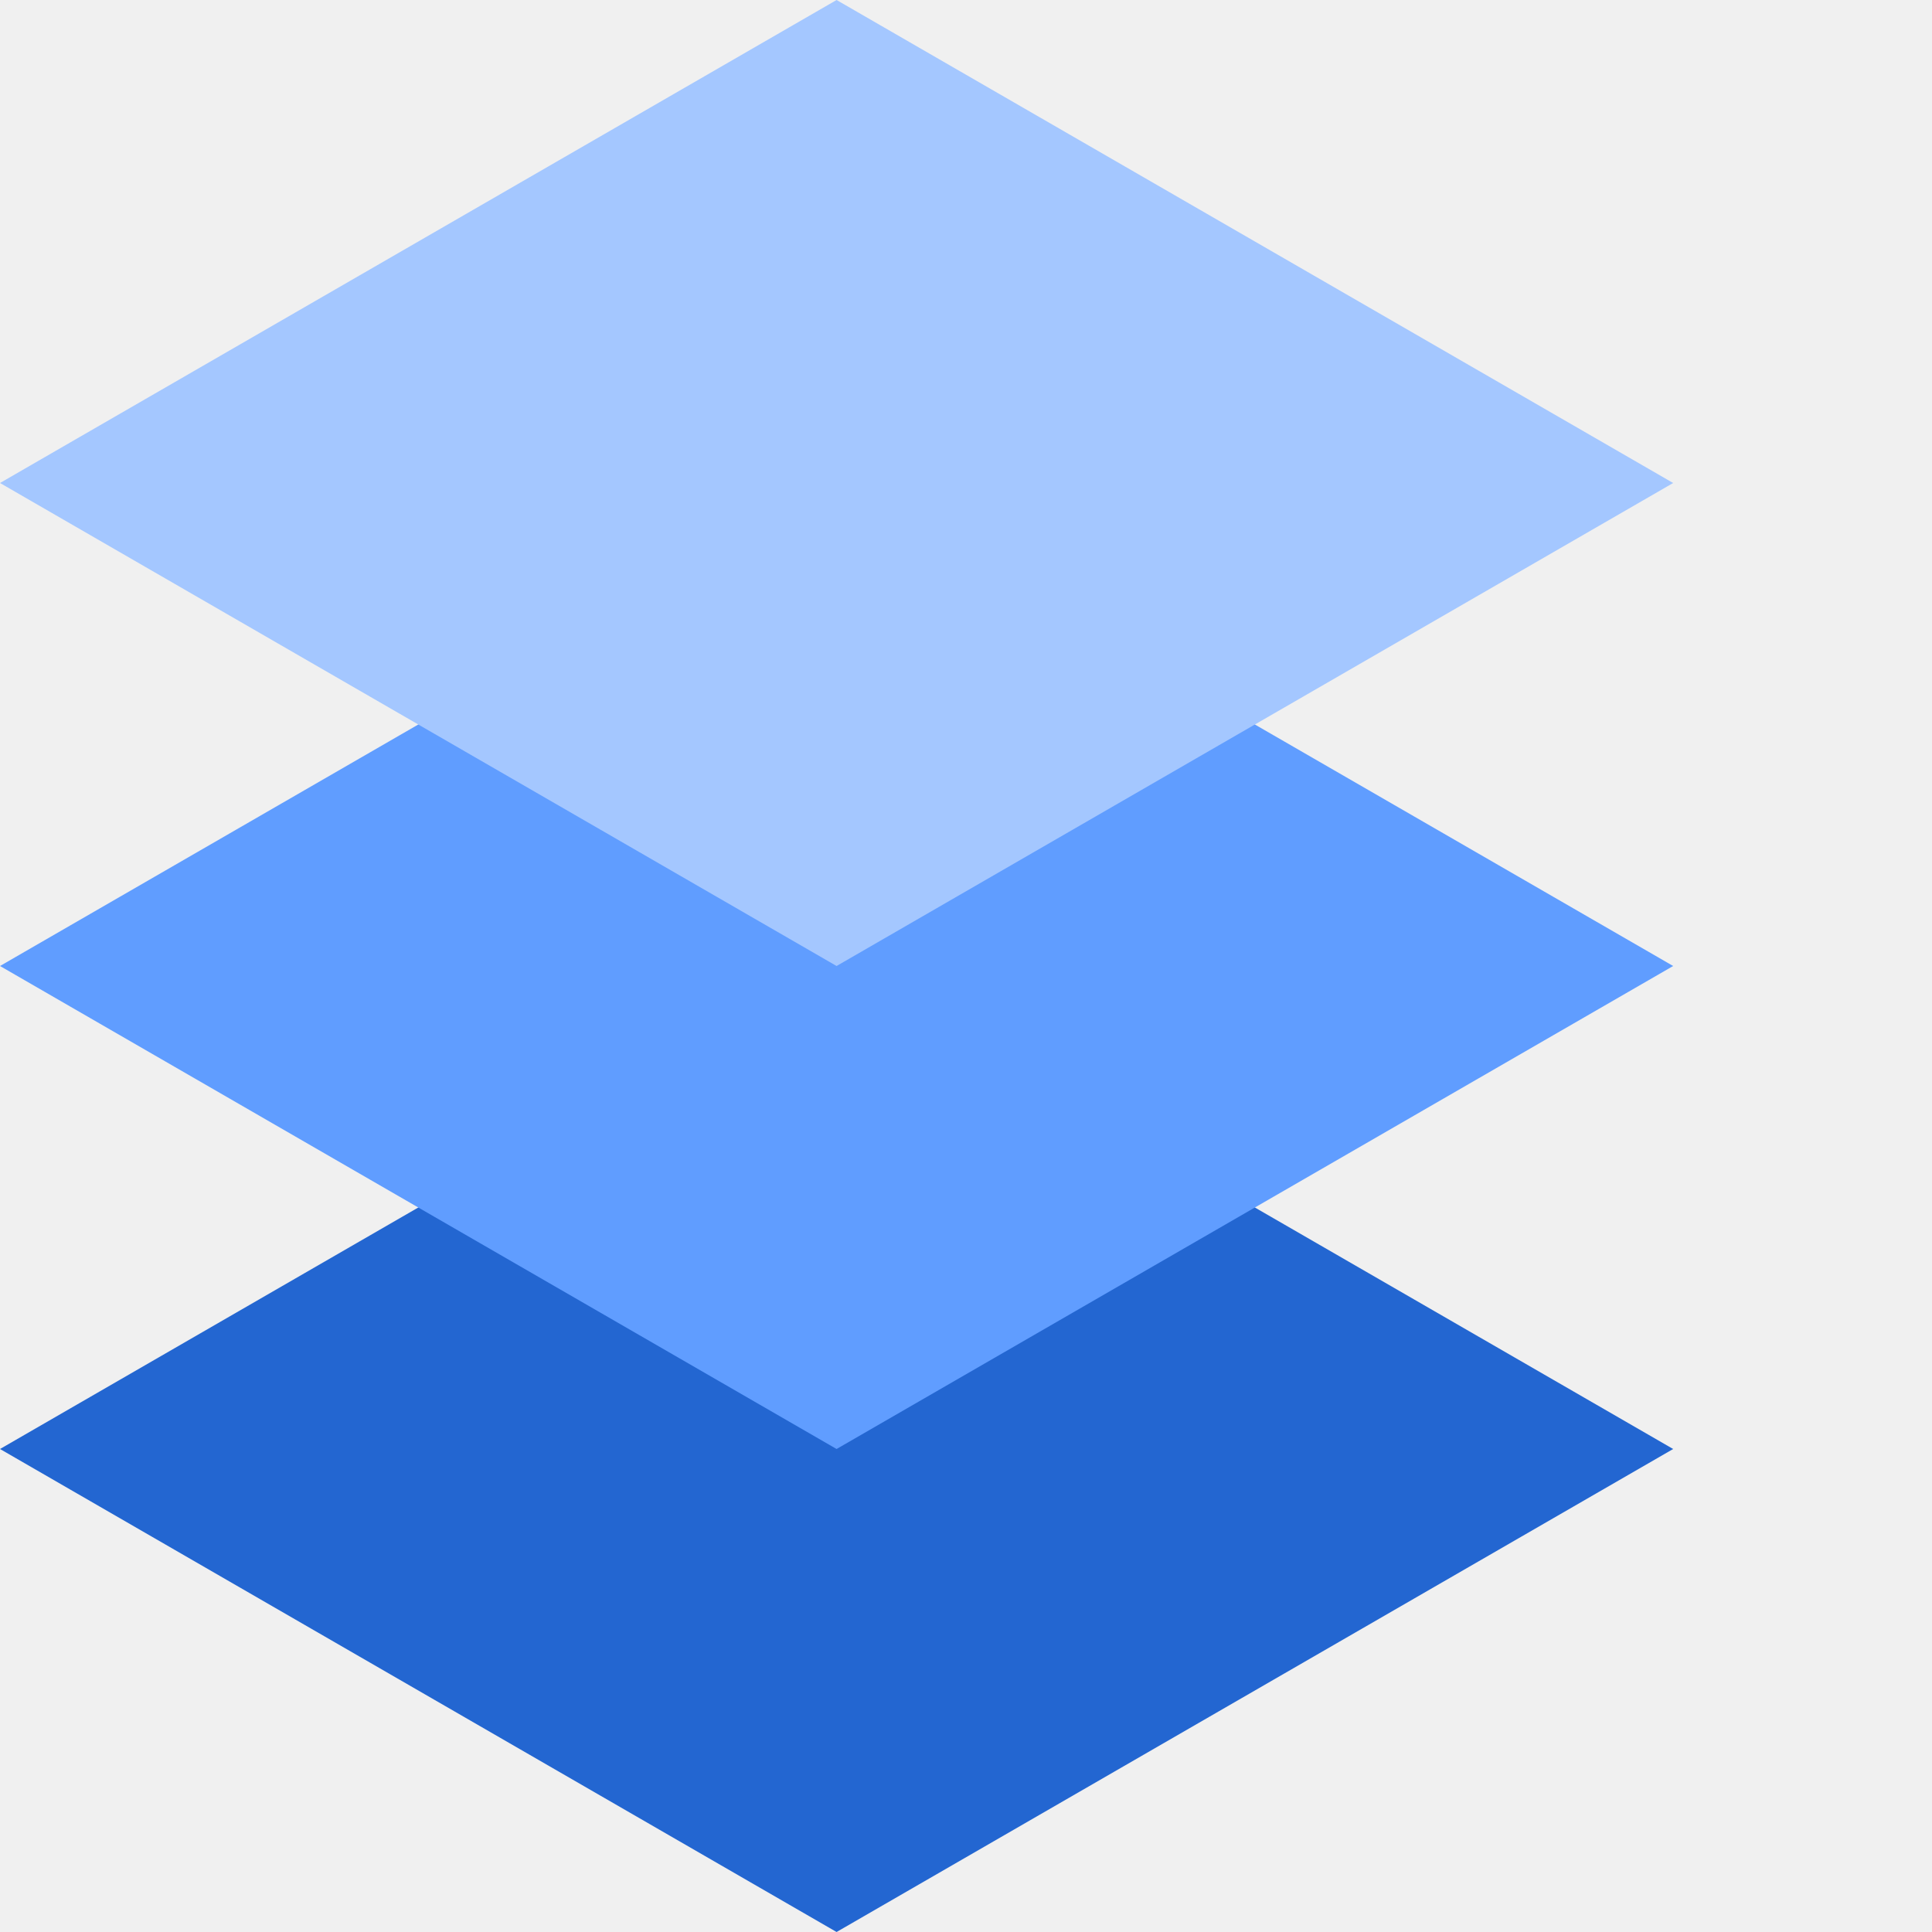
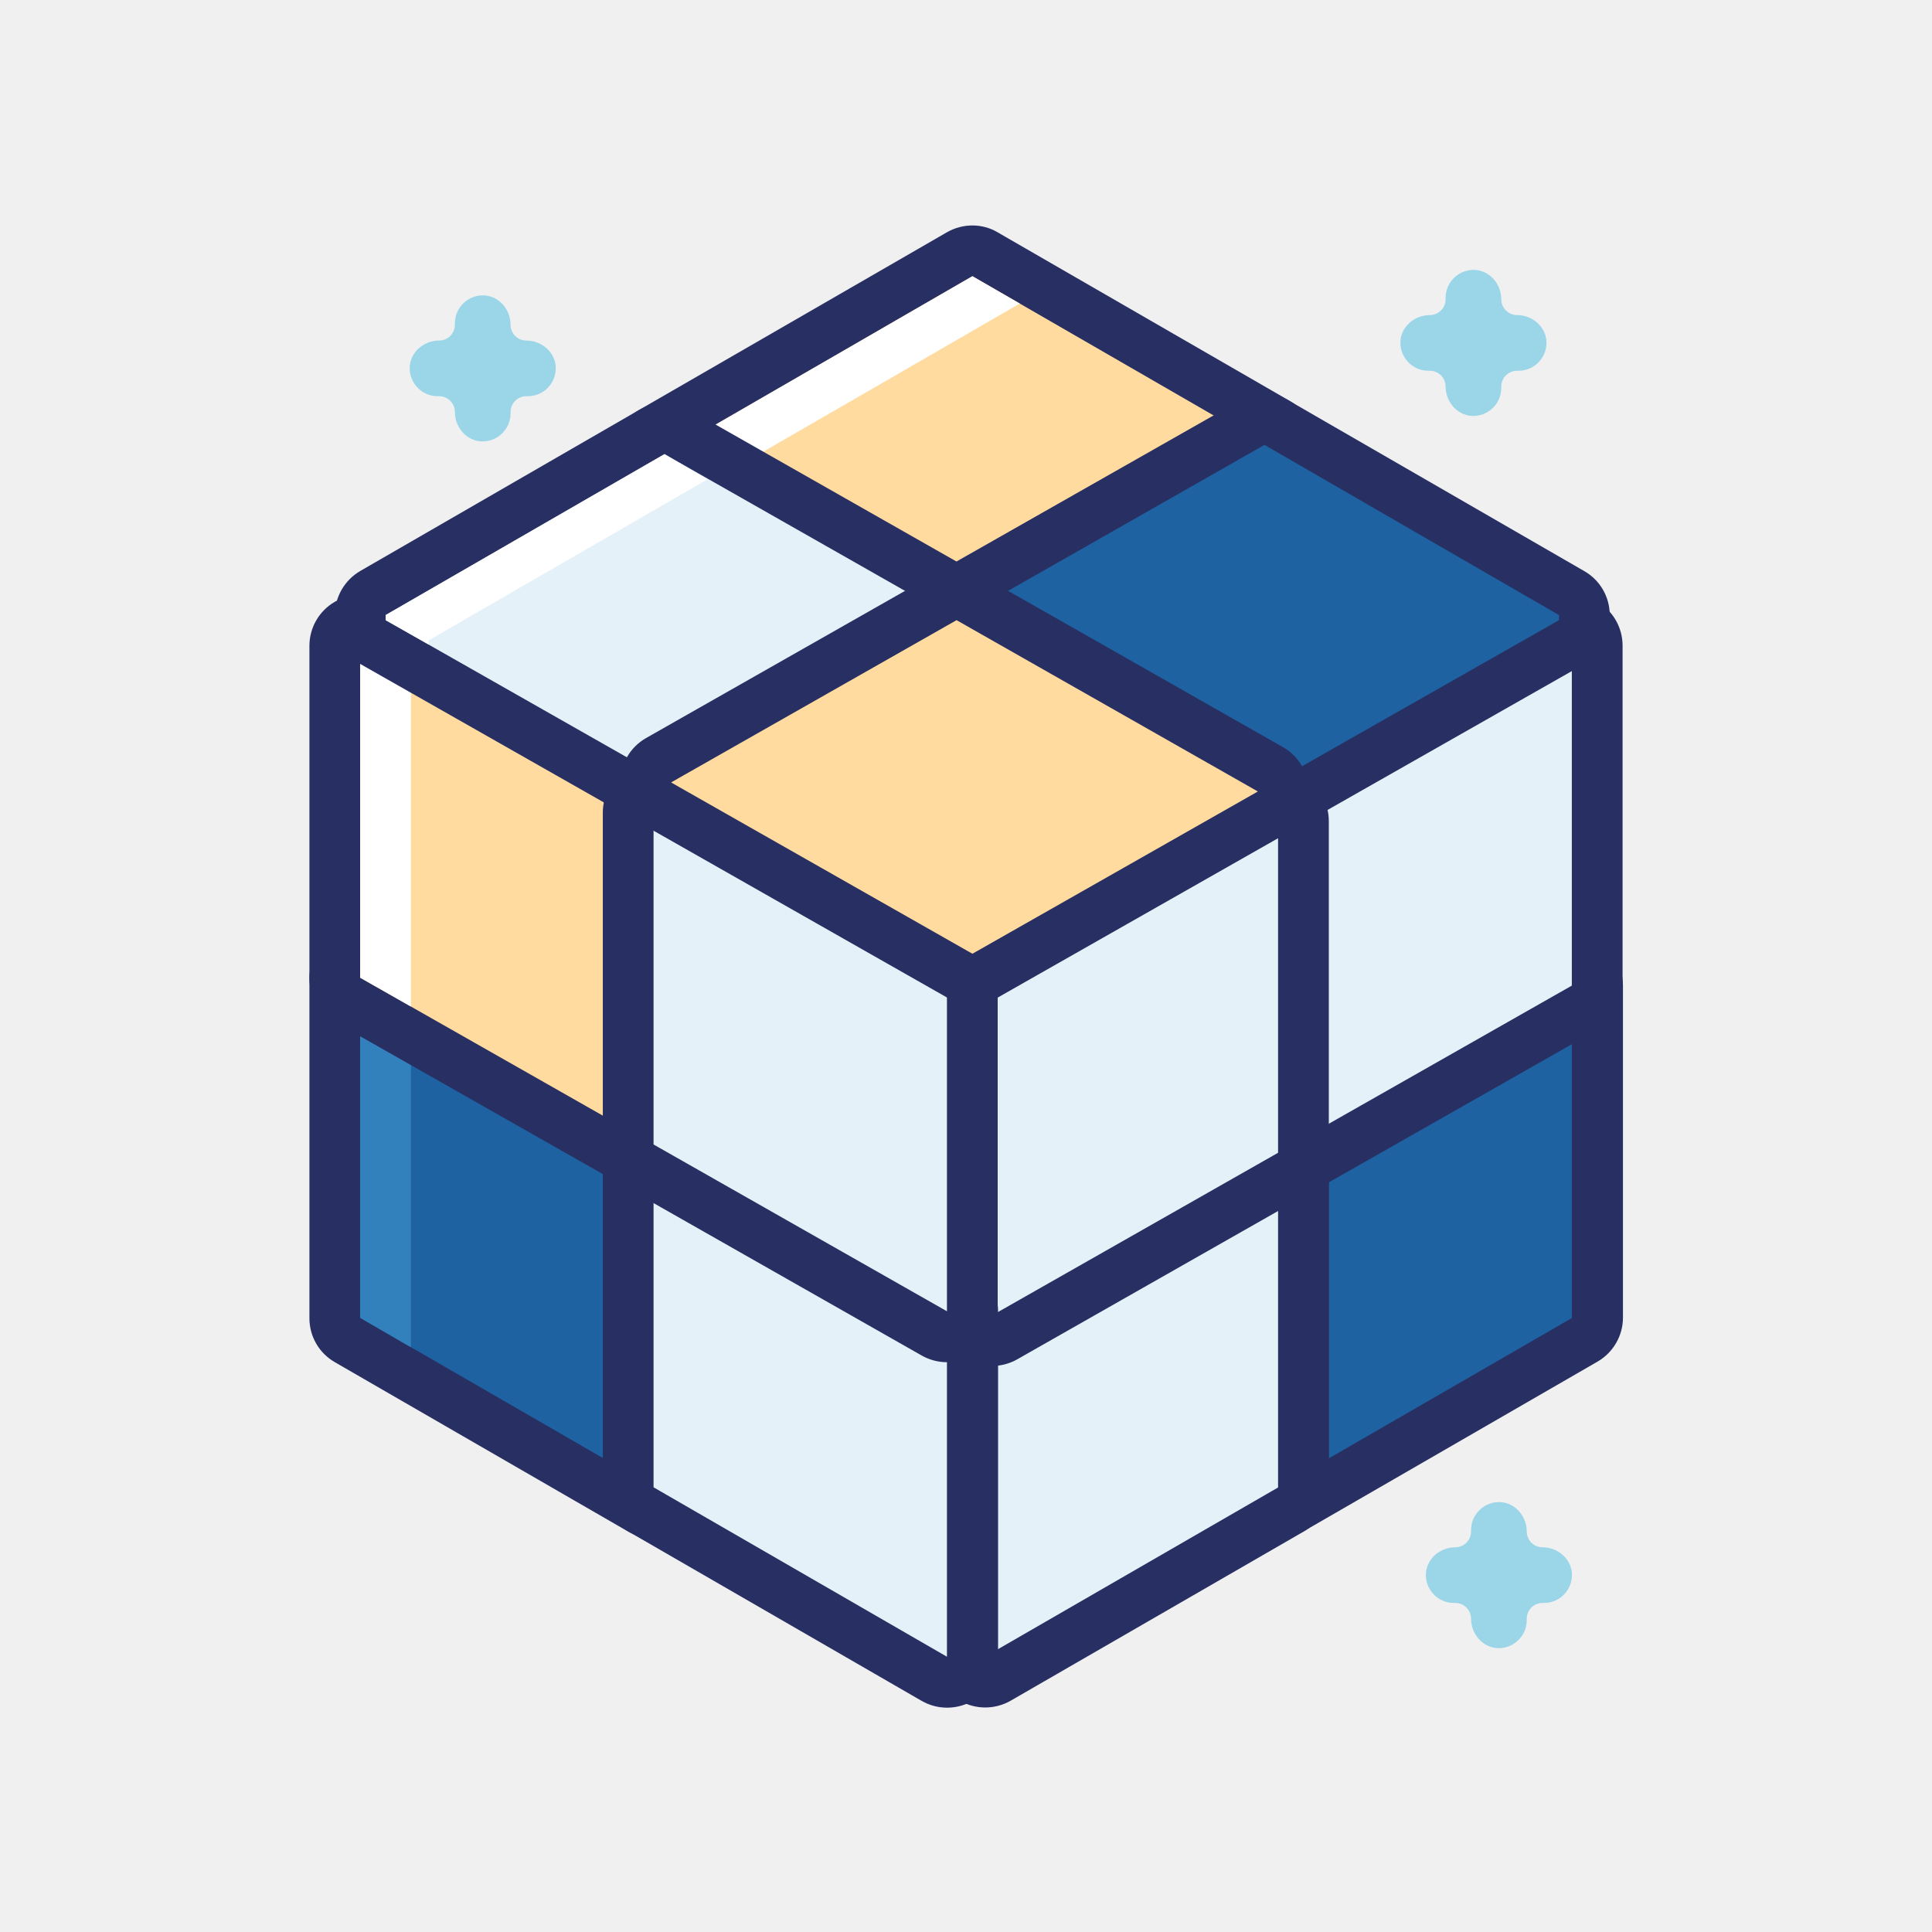
- <svg xmlns="http://www.w3.org/2000/svg" version="1.1" width="256" height="256" viewbox="0 0 949 256">
-   <path fill="#2366d1" d="M110.851 128L221.703 192L110.851 256L0 192Z" />
-   <path fill="#609dff" d="M110.851 64L221.703 128L110.851 192L0 128Z" />
-   <path fill="#a4c7ff" d="M110.851 0L221.703 64L110.851 128L0 64Z" />
+ <svg xmlns="http://www.w3.org/2000/svg" t="1624167533052" class="icon" viewBox="0 0 1024 1024" version="1.1" p-id="2814" width="500" height="500">
+   <defs>
+     <style type="text/css" />
+   </defs>
+   <path d="M279 180.5c-4.7 0-8.4-3.8-8.4-8.4 0-7.7-5.6-14.7-13.3-15.5-8.7-0.8-16.2 6.1-16.2 14.7v0.8c0 4.7-3.8 8.4-8.4 8.4-7.7 0-14.7 5.6-15.5 13.3-0.8 8.7 6.1 16.2 14.7 16.2h0.8c4.7 0 8.4 3.8 8.4 8.4 0 7.7 5.6 14.7 13.3 15.5 8.7 0.8 16.2-6.1 16.2-14.7v-0.8c0-4.7 3.8-8.4 8.4-8.4h0.8c8.6 0 15.5-7.4 14.7-16.2-0.8-7.7-7.8-13.3-15.5-13.3zM804.1 167c-4.7 0-8.4-3.8-8.4-8.4 0-7.7-5.6-14.7-13.3-15.5-8.7-0.8-16.2 6.1-16.2 14.7v0.8c0 4.7-3.8 8.4-8.4 8.4-7.7 0-14.7 5.6-15.5 13.3-0.8 8.7 6.1 16.2 14.7 16.2h0.8c4.7 0 8.4 3.8 8.4 8.4 0 7.7 5.6 14.7 13.3 15.5 8.7 0.8 16.2-6.1 16.2-14.7v-0.8c0-4.7 3.8-8.4 8.4-8.4h0.8c8.6 0 15.5-7.4 14.7-16.2-0.8-7.7-7.8-13.3-15.5-13.3zM817.6 820.1c-4.7 0-8.4-3.8-8.4-8.4 0-7.7-5.6-14.7-13.3-15.5-8.7-0.8-16.2 6.1-16.2 14.7v0.8c0 4.7-3.8 8.4-8.4 8.4-7.7 0-14.7 5.6-15.5 13.3-0.8 8.7 6.1 16.2 14.7 16.2h0.8c4.7 0 8.4 3.8 8.4 8.4 0 7.7 5.6 14.7 13.3 15.5 8.7 0.8 16.2-6.1 16.2-14.7v-0.8c0-4.7 3.8-8.4 8.4-8.4h0.8c8.6 0 15.5-7.4 14.7-16.2-0.8-7.7-7.8-13.3-15.5-13.3z" fill="#9AD6E8" p-id="2815" />
+   <path d="M677.4 801.9c-2.3 0-4.6-0.6-6.7-1.8-4.2-2.4-6.7-6.9-6.7-11.7V610.9c0-4.8 2.6-9.3 6.8-11.7l155.7-88.5c2.1-1.2 4.4-1.8 6.7-1.8s4.7 0.6 6.8 1.8c4.1 2.4 6.7 6.8 6.7 11.6v176.2c0 4.8-2.6 9.3-6.7 11.7l-155.7 89.9c-2.3 1.2-4.6 1.8-6.9 1.8z" fill="#1E62A1" p-id="2816" />
+   <path d="M833.1 522.4v176.2l-155.7 89.9V610.9l155.7-88.5m0-27c-4.6 0-9.2 1.2-13.3 3.5l-155.7 88.5c-8.4 4.8-13.6 13.7-13.6 23.4v177.5c0 9.6 5.1 18.5 13.5 23.3 4.2 2.4 8.8 3.6 13.5 3.6 4.6 0 9.3-1.2 13.5-3.6l155.7-89.9c8.3-4.8 13.5-13.7 13.5-23.3v-176c0-9.6-5.1-18.5-13.4-23.3-4.3-2.5-9-3.7-13.7-3.7z" fill="#282F63" p-id="2817" />
+   <path d="M677.4 624.4c-2.3 0-4.7-0.6-6.8-1.8-4.1-2.4-6.7-6.8-6.7-11.6V430.7c0-4.8 2.6-9.3 6.8-11.7l155.7-88.5c2.1-1.2 4.4-1.8 6.7-1.8s4.7 0.6 6.8 1.8c4.1 2.4 6.7 6.8 6.7 11.6v180.2c0 4.8-2.6 9.3-6.8 11.7L684 622.6c-2 1.2-4.3 1.8-6.6 1.8z" fill="#E5F1F9" p-id="2818" />
+   <path d="M833.1 342.2v180.2l-155.7 88.5V430.7l155.7-88.5m0-26.9c-4.6 0-9.2 1.2-13.3 3.5l-155.7 88.5c-8.4 4.8-13.6 13.7-13.6 23.4v180.2c0 9.6 5.1 18.5 13.4 23.3 4.2 2.4 8.9 3.7 13.5 3.7s9.2-1.2 13.3-3.5l155.7-88.5c8.4-4.8 13.6-13.7 13.6-23.4V342.2c0-9.6-5.1-18.5-13.4-23.3-4.1-2.4-8.8-3.6-13.5-3.6z" fill="#282F63" p-id="2819" />
+   <path d="M657.1 448.7c-2.3 0-4.6-0.6-6.7-1.8l-4-2.3c-4.2-2.4-6.8-6.9-6.8-11.7s2.6-9.3 6.8-11.7l4-2.3c2.1-1.2 4.4-1.8 6.7-1.8s4.7 0.6 6.8 1.8c4.1 2.4 6.7 6.8 6.7 11.6v4.5c0 4.8-2.5 9.2-6.7 11.6-2.1 1.5-4.5 2.1-6.8 2.1z" fill="#FFDBA0" p-id="2820" />
+   <path d="M657.1 430.7v4.5l-4-2.3 4-2.2m0-26.9c-4.6 0-9.2 1.2-13.3 3.5l-4 2.3c-8.4 4.8-13.6 13.7-13.6 23.4s5.2 18.6 13.6 23.4l4 2.3c4.1 2.3 8.7 3.5 13.3 3.5 4.7 0 9.4-1.2 13.5-3.7 8.3-4.8 13.4-13.7 13.4-23.3v-4.5c0-9.6-5.1-18.5-13.4-23.3-4.1-2.4-8.8-3.6-13.5-3.6z" fill="#282F63" p-id="2821" />
+   <path d="M501.9 712.6c-2.3 0-4.7-0.6-6.8-1.8-4.1-2.4-6.7-6.8-6.7-11.6V695c0-4.8 2.5-9.2 6.7-11.6 2.1-1.2 4.4-1.8 6.8-1.8 2.3 0 4.6 0.6 6.7 1.8l3.7 2.1c4.2 2.4 6.8 6.9 6.8 11.7s-2.6 9.3-6.8 11.7l-3.7 2.1c-2.1 1.1-4.4 1.6-6.7 1.6z" fill="#FFDBA0" p-id="2822" />
+   <path d="M501.9 695l3.7 2.1-3.7 2.1V695m0-26.9c-4.7 0-9.4 1.2-13.5 3.7-8.3 4.8-13.4 13.7-13.4 23.3v4.2c0 9.6 5.1 18.5 13.4 23.3 4.2 2.4 8.9 3.7 13.5 3.7s9.2-1.2 13.3-3.5l3.7-2.1c8.4-4.8 13.6-13.7 13.6-23.4s-5.2-18.6-13.6-23.4l-3.7-2.1c-4.2-2.6-8.7-3.7-13.3-3.7z" fill="#282F63" p-id="2823" />
+   <path d="M346.4 801.8c-2.3 0-4.6-0.6-6.7-1.8l-155.5-89.8c-4.2-2.4-6.7-6.9-6.7-11.7V518.2c0-4.8 2.5-9.2 6.7-11.6 2.1-1.2 4.4-1.8 6.8-1.8 2.3 0 4.6 0.6 6.7 1.8L353 594.9c4.2 2.4 6.8 6.9 6.8 11.7v181.7c0 4.8-2.6 9.3-6.7 11.7-2.1 1.2-4.4 1.8-6.7 1.8z" fill="#1E62A1" p-id="2824" />
+   <path d="M190.9 518.2l155.5 88.4v181.7l-155.5-89.8V518.2m0-26.9c-4.7 0-9.4 1.2-13.5 3.7-8.3 4.8-13.4 13.7-13.4 23.3v180.4c0 9.6 5.1 18.5 13.5 23.3L333 811.8c4.2 2.4 8.8 3.6 13.5 3.6 4.6 0 9.3-1.2 13.5-3.6 8.3-4.8 13.5-13.7 13.5-23.3V606.6c0-9.7-5.2-18.6-13.6-23.4l-155.5-88.4c-4.3-2.4-8.9-3.5-13.5-3.5z" fill="#282F63" p-id="2825" />
+   <path d="M217.8 545.1l128.6 73.1v-11.6l-155.5-88.4v180.3l26.9 15.6z" fill="#3381BC" p-id="2826" />
+   <path d="M522.1 891.5c-2.3 0-4.6-0.6-6.7-1.8-4.2-2.4-6.7-6.9-6.7-11.7V699.2c0-4.8 2.6-9.3 6.8-11.7l155.2-88.3c2.1-1.2 4.4-1.8 6.7-1.8s4.7 0.6 6.8 1.8c4.1 2.4 6.7 6.8 6.7 11.6v177.5c0 4.8-2.6 9.3-6.7 11.7L529 889.6c-2.2 1.3-4.5 1.9-6.9 1.9z" fill="#E5F1F9" p-id="2827" />
+   <path d="M677.4 610.9v177.5L522.2 878V699.2l3.7-2.1 151.5-86.2m0-26.9c-4.6 0-9.2 1.2-13.3 3.5l-151.6 86.2-3.7 2.1c-8.4 4.8-13.6 13.7-13.6 23.4v178.9c0 9.6 5.1 18.5 13.5 23.3 4.2 2.4 8.8 3.6 13.5 3.6 4.6 0 9.3-1.2 13.5-3.6l155.2-89.6c8.3-4.8 13.5-13.7 13.5-23.3V610.9c0-9.6-5.1-18.5-13.4-23.3-4.3-2.4-8.9-3.6-13.6-3.6z" fill="#282F63" p-id="2828" />
+   <path d="M525.8 710.6c-2.3 0-4.6-0.6-6.7-1.8l-3.7-2.1c-4.2-2.4-6.8-6.9-6.8-11.7V519c0-4.8 2.6-9.3 6.8-11.7l151.3-86c2.1-1.2 4.4-1.8 6.7-1.8s4.6 0.6 6.7 1.8l4 2.3c4.2 2.4 6.8 6.9 6.8 11.7V611c0 4.8-2.6 9.3-6.8 11.7l-151.6 86.2c-2.1 1.1-4.4 1.7-6.7 1.7z" fill="#E5F1F9" p-id="2829" />
+   <path d="M673.4 433l4 2.3V611l-151.6 86.2-3.7-2.1V519l151.3-86m0-26.9c-4.6 0-9.2 1.2-13.3 3.5l-151.3 86c-8.4 4.8-13.6 13.7-13.6 23.4v176c0 9.7 5.2 18.6 13.6 23.4l3.7 2.1c4.1 2.3 8.7 3.5 13.3 3.5 4.6 0 9.2-1.2 13.3-3.5l151.6-86.2c8.4-4.8 13.6-13.7 13.6-23.4V435.2c0-9.7-5.2-18.6-13.6-23.4l-4-2.3c-4.1-2.3-8.7-3.4-13.3-3.4z" fill="#282F63" p-id="2830" />
+   <path d="M346.4 620.1c-2.3 0-4.6-0.6-6.7-1.8l-155.5-88.4c-4.2-2.4-6.8-6.9-6.8-11.7v-176c0-4.8 2.5-9.2 6.7-11.6 2.1-1.2 4.4-1.8 6.8-1.8 2.3 0 4.6 0.6 6.7 1.8L353 418.9c4.2 2.4 6.8 6.9 6.8 11.7v176c0 4.8-2.5 9.2-6.7 11.6-2 1.2-4.4 1.9-6.7 1.9z" fill="#FFDBA0" p-id="2831" />
+   <path d="M190.9 342.2l155.5 88.4v176l-155.5-88.4v-176m0-26.9c-4.7 0-9.4 1.2-13.5 3.7-8.3 4.8-13.4 13.7-13.4 23.3v176c0 9.7 5.2 18.6 13.6 23.4L333.1 630c4.1 2.3 8.7 3.5 13.3 3.5 4.7 0 9.4-1.2 13.5-3.7 8.3-4.8 13.4-13.7 13.4-23.3v-176c0-9.7-5.2-18.6-13.6-23.4l-155.5-88.4c-4.1-2.3-8.7-3.4-13.3-3.4z" fill="#282F63" p-id="2832" />
+   <path d="M217.8 362.4l128.6 73.1v-4.9l-155.5-88.4v176l26.9 15.3z" fill="#FFFFFF" p-id="2833" />
+   <path d="M501.9 891.5c-2.3 0-4.6-0.6-6.7-1.8L339.6 800c-4.2-2.4-6.7-6.9-6.7-11.7V606.6c0-4.8 2.5-9.2 6.7-11.6 2.1-1.2 4.4-1.8 6.8-1.8 2.3 0 4.6 0.6 6.7 1.8l155.5 88.4c4.2 2.4 6.8 6.9 6.8 11.7v183.1c0 4.8-2.6 9.3-6.7 11.7-2.2 1-4.5 1.6-6.8 1.6z" fill="#E5F1F9" p-id="2834" />
+   <path d="M346.4 606.6L501.9 695v183.1l-155.5-89.8V606.6m0-26.9c-4.7 0-9.4 1.2-13.5 3.7-8.3 4.8-13.4 13.7-13.4 23.3v181.7c0 9.6 5.1 18.5 13.5 23.3l155.5 89.8c4.2 2.4 8.8 3.6 13.5 3.6 4.6 0 9.3-1.2 13.5-3.6 8.3-4.8 13.5-13.7 13.5-23.3V695c0-9.7-5.2-18.6-13.6-23.4l-155.5-88.4c-4.3-2.4-8.9-3.5-13.5-3.5z" fill="#282F63" p-id="2835" />
+   <path d="M501.9 708.5c-2.3 0-4.6-0.6-6.7-1.8l-155.5-88.4c-4.2-2.4-6.8-6.9-6.8-11.7v-176c0-4.8 2.5-9.2 6.7-11.6 2.1-1.2 4.4-1.8 6.8-1.8 2.3 0 4.6 0.6 6.7 1.8l155.5 88.4c4.2 2.4 6.8 6.9 6.8 11.7v176c0 4.8-2.5 9.2-6.7 11.6-2.2 1.2-4.5 1.8-6.8 1.8z" fill="#E5F1F9" p-id="2836" />
+   <path d="M346.4 430.6L501.9 519v176l-155.5-88.4v-176m0-26.9c-4.7 0-9.4 1.2-13.5 3.7-8.3 4.8-13.4 13.7-13.4 23.3v176c0 9.7 5.2 18.6 13.6 23.4l155.5 88.4c4.1 2.3 8.7 3.5 13.3 3.5 4.7 0 9.4-1.2 13.5-3.7 8.3-4.8 13.4-13.7 13.4-23.3V519c0-9.7-5.2-18.6-13.6-23.4l-155.5-88.4c-4.1-2.4-8.7-3.5-13.3-3.5z" fill="#282F63" p-id="2837" />
+   <path d="M507 342.1c-2.3 0-4.6-0.6-6.7-1.8l-154.8-88c-4.2-2.4-6.8-6.8-6.8-11.7 0-4.8 2.6-9.3 6.7-11.7l163.2-94.2c2.1-1.2 4.4-1.8 6.7-1.8s4.6 0.6 6.7 1.8l155 89.5c4.2 2.4 6.7 6.9 6.7 11.7 0 4.8-2.6 9.3-6.8 11.7l-163.3 92.8c-2 1.2-4.3 1.7-6.6 1.7z" fill="#FFDBA0" p-id="2838" />
+   <path d="M515.4 146.4l154.9 89.4L507 328.7l-154.8-88 163.2-94.3m0-26.9c-4.6 0-9.3 1.2-13.5 3.6l-163.2 94.2c-8.4 4.8-13.5 13.8-13.5 23.4 0 9.7 5.2 18.6 13.6 23.3l154.8 88c4.1 2.3 8.7 3.5 13.3 3.5 4.6 0 9.2-1.2 13.3-3.5l163.3-92.8c8.4-4.8 13.6-13.7 13.6-23.3 0-9.7-5.1-18.6-13.5-23.4l-154.9-89.4c-4-2.4-8.7-3.6-13.3-3.6z" fill="#282F63" p-id="2839" />
+   <path d="M379.1 254.1l161.4-93.2-25.1-14.5-163.2 94.3 154.8 88 1.6-1z" fill="#FFFFFF" p-id="2840" />
+   <path d="M355.7 428.2c-2.3 0-4.6-0.6-6.7-1.8l-151.3-86c-4.2-2.4-6.8-6.9-6.8-11.7V326c0-4.8 2.6-9.3 6.7-11.7L345.4 229c2.1-1.2 4.4-1.8 6.7-1.8s4.6 0.6 6.7 1.8l154.8 88c4.2 2.4 6.8 6.9 6.8 11.7s-2.6 9.3-6.8 11.7l-151.3 86c-2 1.2-4.3 1.8-6.6 1.8z" fill="#E5F1F9" p-id="2841" />
+   <path d="M352.2 240.7l154.8 88-151.3 86-151.3-86V326l147.8-85.3m0-27c-4.7 0-9.3 1.2-13.5 3.6L191 302.6c-8.3 4.8-13.5 13.7-13.5 23.3v2.7c0 9.7 5.2 18.6 13.6 23.4l151.3 86c4.1 2.3 8.7 3.5 13.3 3.5s9.2-1.2 13.3-3.5l151.3-86c8.4-4.8 13.6-13.7 13.6-23.4s-5.2-18.6-13.6-23.4l-154.8-88c-4.1-2.3-8.7-3.5-13.3-3.5z" fill="#282F63" p-id="2842" />
+   <path d="M227.2 339.4l147.7-85.3-22.7-13.4L204.4 326v2.7l22.8 12.9z" fill="#FFFFFF" p-id="2843" />
+   <path d="M666.7 432.9c-2.3 0-4.6-0.6-6.7-1.8l-159.7-90.8c-4.2-2.4-6.8-6.9-6.8-11.7s2.6-9.3 6.8-11.7l163.3-92.8c2.1-1.2 4.4-1.8 6.7-1.8s4.6 0.6 6.7 1.8l156.1 90.1c4.2 2.4 6.7 6.9 6.7 11.7v2.7c0 4.8-2.6 9.3-6.8 11.7l-159.7 90.8c-2.1 1.3-4.4 1.8-6.6 1.8z" fill="#1E62A1" p-id="2844" />
+   <path d="M670.2 235.8L826.3 326v2.7l-155.7 88.5-4 2.3L507 328.7l163.2-92.9m0-26.9c-4.6 0-9.2 1.2-13.3 3.5l-163.3 92.8c-8.4 4.8-13.6 13.7-13.6 23.4s5.2 18.6 13.6 23.4l159.7 90.8c4.1 2.3 8.7 3.5 13.3 3.5 4.6 0 9.2-1.2 13.3-3.5l4-2.3L839.6 352c8.4-4.8 13.6-13.7 13.6-23.4V326c0-9.6-5.1-18.5-13.5-23.3l-156.1-90.1c-4.1-2.5-8.7-3.7-13.4-3.7z" fill="#282F63" p-id="2845" />
+   <path d="M515.4 519c-2.3 0-4.6-0.6-6.7-1.8L349 426.4c-4.2-2.4-6.8-6.9-6.8-11.7s2.6-9.3 6.8-11.7l151.3-86c2.1-1.2 4.4-1.8 6.7-1.8s4.6 0.6 6.7 1.8l159.7 90.8c4.2 2.4 6.8 6.9 6.8 11.7s-2.6 9.3-6.8 11.7l-151.3 86c-2.1 1.2-4.4 1.8-6.7 1.8z" fill="#FFDBA0" p-id="2846" />
+   <path d="M507 328.7l159.7 90.8-151.3 86-155.5-88.4v-3 3l-4.2-2.4 151.3-86m0-27c-4.6 0-9.2 1.2-13.3 3.5l-151.3 86c-8.4 4.8-13.6 13.7-13.6 23.4s5.2 18.6 13.6 23.4l4.2 2.4 155.5 88.4c4.1 2.3 8.7 3.5 13.3 3.5 4.6 0 9.2-1.2 13.3-3.5l151.3-86c8.4-4.8 13.6-13.7 13.6-23.4s-5.2-18.6-13.6-23.4l-159.7-90.8c-4.1-2.3-8.7-3.5-13.3-3.5z" fill="#282F63" p-id="2847" />
</svg>
